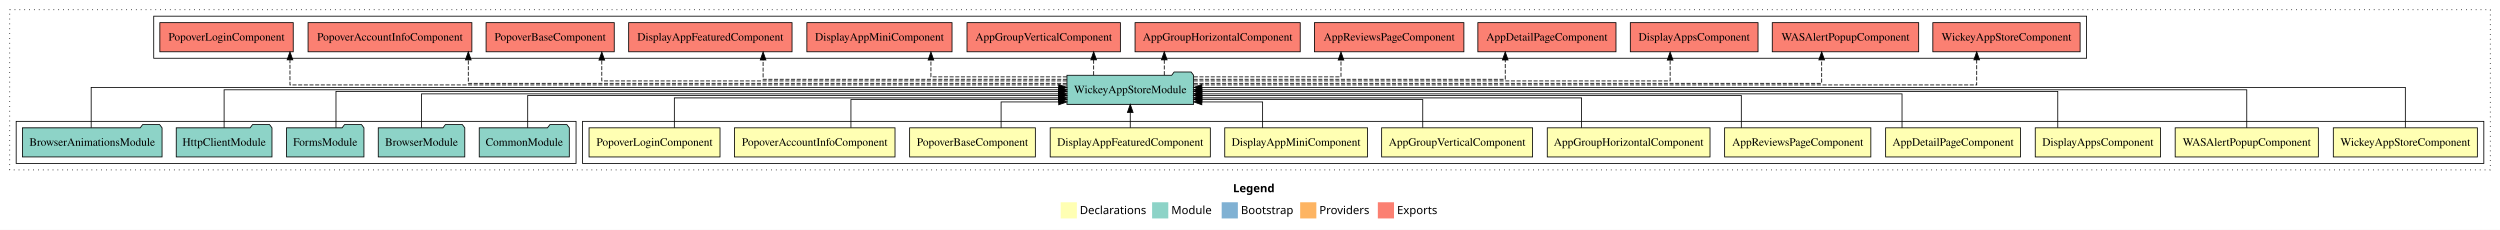
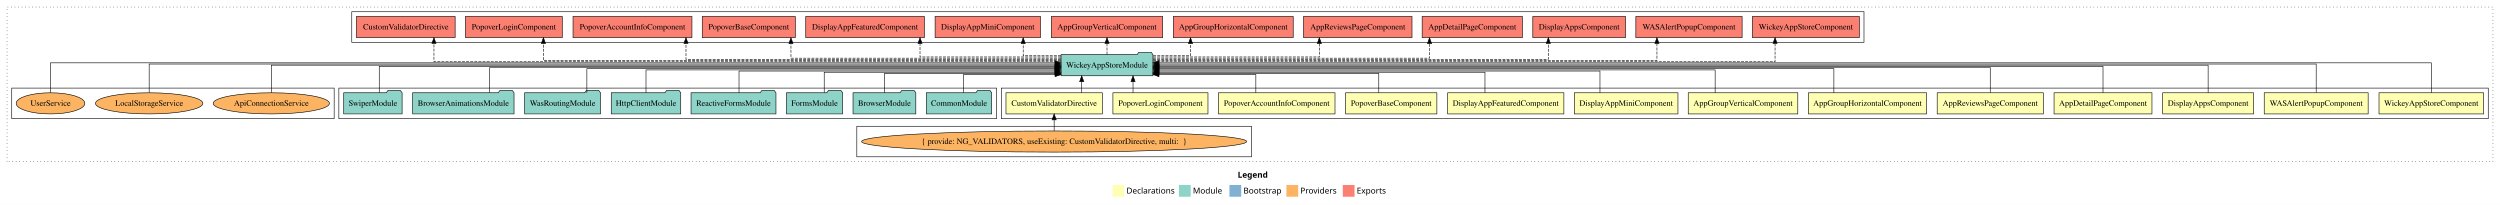
- <svg xmlns="http://www.w3.org/2000/svg" width="3090pt" height="284pt" viewBox="0.00 0.00 3090.00 284.00">
-   <g id="graph0" class="graph" transform="scale(1 1) rotate(0) translate(4 280)">
-     <polygon fill="#ffffff" stroke="transparent" points="-4,4 -4,-280 3086,-280 3086,4 -4,4" />
-     <text text-anchor="start" x="1520.009" y="-42.4" font-family="sans-serif" font-weight="bold" font-size="14.00" fill="#000000">Legend</text>
-     <polygon fill="#ffffb3" stroke="transparent" points="1307,-10 1307,-30 1327,-30 1327,-10 1307,-10" />
-     <text text-anchor="start" x="1330.629" y="-15.4" font-family="sans-serif" font-size="14.00" fill="#000000">  Declarations</text>
-     <polygon fill="#8dd3c7" stroke="transparent" points="1420,-10 1420,-30 1440,-30 1440,-10 1420,-10" />
-     <text text-anchor="start" x="1443.725" y="-15.4" font-family="sans-serif" font-size="14.00" fill="#000000">  Module</text>
-     <polygon fill="#80b1d3" stroke="transparent" points="1506,-10 1506,-30 1526,-30 1526,-10 1506,-10" />
-     <text text-anchor="start" x="1529.781" y="-15.4" font-family="sans-serif" font-size="14.00" fill="#000000">  Bootstrap</text>
-     <polygon fill="#fdb462" stroke="transparent" points="1603,-10 1603,-30 1623,-30 1623,-10 1603,-10" />
-     <text text-anchor="start" x="1626.673" y="-15.4" font-family="sans-serif" font-size="14.00" fill="#000000">  Providers</text>
-     <polygon fill="#fb8072" stroke="transparent" points="1699,-10 1699,-30 1719,-30 1719,-10 1699,-10" />
-     <text text-anchor="start" x="1722.726" y="-15.4" font-family="sans-serif" font-size="14.00" fill="#000000">  Exports</text>
+ <svg xmlns="http://www.w3.org/2000/svg" width="4257pt" height="349pt" viewBox="0.00 0.00 4257.00 349.00">
+   <g id="graph0" class="graph" transform="scale(1 1) rotate(0) translate(4 345)">
+     <polygon fill="#ffffff" stroke="transparent" points="-4,4 -4,-345 4253,-345 4253,4 -4,4" />
+     <text text-anchor="start" x="2103.509" y="-42.4" font-family="sans-serif" font-weight="bold" font-size="14.00" fill="#000000">Legend</text>
+     <polygon fill="#ffffb3" stroke="transparent" points="1890.5,-10 1890.5,-30 1910.5,-30 1910.5,-10 1890.5,-10" />
+     <text text-anchor="start" x="1914.129" y="-15.4" font-family="sans-serif" font-size="14.00" fill="#000000">  Declarations</text>
+     <polygon fill="#8dd3c7" stroke="transparent" points="2003.5,-10 2003.5,-30 2023.5,-30 2023.5,-10 2003.5,-10" />
+     <text text-anchor="start" x="2027.225" y="-15.4" font-family="sans-serif" font-size="14.00" fill="#000000">  Module</text>
+     <polygon fill="#80b1d3" stroke="transparent" points="2089.5,-10 2089.5,-30 2109.5,-30 2109.5,-10 2089.5,-10" />
+     <text text-anchor="start" x="2113.281" y="-15.4" font-family="sans-serif" font-size="14.00" fill="#000000">  Bootstrap</text>
+     <polygon fill="#fdb462" stroke="transparent" points="2186.5,-10 2186.5,-30 2206.5,-30 2206.5,-10 2186.5,-10" />
+     <text text-anchor="start" x="2210.173" y="-15.4" font-family="sans-serif" font-size="14.00" fill="#000000">  Providers</text>
+     <polygon fill="#fb8072" stroke="transparent" points="2282.5,-10 2282.5,-30 2302.5,-30 2302.5,-10 2282.5,-10" />
+     <text text-anchor="start" x="2306.226" y="-15.4" font-family="sans-serif" font-size="14.00" fill="#000000">  Exports</text>
    <g id="clust1" class="cluster">
-       <polygon fill="none" stroke="#000000" stroke-dasharray="1,5" points="8,-70 8,-268 3074,-268 3074,-70 8,-70" />
+       <polygon fill="none" stroke="#000000" stroke-dasharray="1,5" points="8,-70 8,-333 4241,-333 4241,-70 8,-70" />
    </g>
    <g id="clust2" class="cluster">
-       <polygon fill="none" stroke="#000000" points="716,-78 716,-130 3066,-130 3066,-78 716,-78" />
+       <polygon fill="none" stroke="#000000" points="1701,-143 1701,-195 4233,-195 4233,-143 1701,-143" />
    </g>
    <g id="clust15" class="cluster">
-       <polygon fill="none" stroke="#000000" points="16,-78 16,-130 708,-130 708,-78 16,-78" />
+       <polygon fill="none" stroke="#000000" points="1455,-78 1455,-130 2127,-130 2127,-78 1455,-78" />
    </g>
    <g id="clust16" class="cluster">
-       <polygon fill="none" stroke="#000000" points="186,-208 186,-260 2575,-260 2575,-208 186,-208" />
+       <polygon fill="none" stroke="#000000" points="573,-143 573,-195 1693,-195 1693,-143 573,-143" />
+     </g>
+     <g id="clust17" class="cluster">
+       <polygon fill="none" stroke="#000000" points="595,-273 595,-325 3170,-325 3170,-273 595,-273" />
+     </g>
+     <g id="clust19" class="cluster">
+       <polygon fill="none" stroke="#000000" points="16,-143 16,-195 565,-195 565,-143 16,-143" />
    </g>
    <g id="node1" class="node">
-       <polygon fill="#ffffb3" stroke="#000000" points="3058.022,-122 2879.978,-122 2879.978,-86 3058.022,-86 3058.022,-122" />
-       <text text-anchor="middle" x="2969" y="-99.8" font-family="Times,serif" font-size="14.00" fill="#000000">WickeyAppStoreComponent</text>
+       <polygon fill="#ffffb3" stroke="#000000" points="4225.022,-187 4046.978,-187 4046.978,-151 4225.022,-151 4225.022,-187" />
+       <text text-anchor="middle" x="4136" y="-164.8" font-family="Times,serif" font-size="14.00" fill="#000000">WickeyAppStoreComponent</text>
+     </g>
+     <g id="node14" class="node">
+       <polygon fill="#8dd3c7" stroke="#000000" points="1959.239,-252 1956.239,-256 1935.239,-256 1932.239,-252 1802.761,-252 1802.761,-216 1959.239,-216 1959.239,-252" />
+       <text text-anchor="middle" x="1881" y="-229.8" font-family="Times,serif" font-size="14.00" fill="#000000">WickeyAppStoreModule</text>
+     </g>
+     <g id="edge1" class="edge">
+       <path fill="none" stroke="#000000" d="M4136,-187.129C4136,-207.572 4136,-238 4136,-238 4136,-238 1969.277,-238 1969.277,-238" />
+       <polygon fill="#000000" stroke="#000000" points="1969.277,-234.5 1959.277,-238 1969.277,-241.5 1969.277,-234.5" />
+     </g>
+     <g id="node2" class="node">
+       <polygon fill="#ffffb3" stroke="#000000" points="4028.482,-187 3851.518,-187 3851.518,-151 4028.482,-151 4028.482,-187" />
+       <text text-anchor="middle" x="3940" y="-164.8" font-family="Times,serif" font-size="14.00" fill="#000000">WASAlertPopupComponent</text>
+     </g>
+     <g id="edge2" class="edge">
+       <path fill="none" stroke="#000000" d="M3940,-187.308C3940,-207.145 3940,-236 3940,-236 3940,-236 1969.513,-236 1969.513,-236" />
+       <polygon fill="#000000" stroke="#000000" points="1969.513,-232.5 1959.513,-236 1969.513,-239.5 1969.513,-232.5" />
+     </g>
+     <g id="node3" class="node">
+       <polygon fill="#ffffb3" stroke="#000000" points="3833.431,-187 3678.569,-187 3678.569,-151 3833.431,-151 3833.431,-187" />
+       <text text-anchor="middle" x="3756" y="-164.8" font-family="Times,serif" font-size="14.00" fill="#000000">DisplayAppsComponent</text>
+     </g>
+     <g id="edge3" class="edge">
+       <path fill="none" stroke="#000000" d="M3756,-187.106C3756,-206.339 3756,-234 3756,-234 3756,-234 1969.476,-234 1969.476,-234" />
+       <polygon fill="#000000" stroke="#000000" points="1969.476,-230.5 1959.476,-234 1969.476,-237.5 1969.476,-230.5" />
+     </g>
+     <g id="node4" class="node">
+       <polygon fill="#ffffb3" stroke="#000000" points="3660.358,-187 3493.642,-187 3493.642,-151 3660.358,-151 3660.358,-187" />
+       <text text-anchor="middle" x="3577" y="-164.8" font-family="Times,serif" font-size="14.00" fill="#000000">AppDetailPageComponent</text>
+     </g>
+     <g id="edge4" class="edge">
+       <path fill="none" stroke="#000000" d="M3577,-187.222C3577,-205.828 3577,-232 3577,-232 3577,-232 1969.4,-232 1969.4,-232" />
+       <polygon fill="#000000" stroke="#000000" points="1969.4,-228.5 1959.4,-232 1969.4,-235.5 1969.4,-228.5" />
+     </g>
+     <g id="node5" class="node">
+       <polygon fill="#ffffb3" stroke="#000000" points="3475.358,-187 3294.642,-187 3294.642,-151 3475.358,-151 3475.358,-187" />
+       <text text-anchor="middle" x="3385" y="-164.8" font-family="Times,serif" font-size="14.00" fill="#000000">AppReviewsPageComponent</text>
+     </g>
+     <g id="edge5" class="edge">
+       <path fill="none" stroke="#000000" d="M3385,-187.302C3385,-205.27 3385,-230 3385,-230 3385,-230 1969.481,-230 1969.481,-230" />
+       <polygon fill="#000000" stroke="#000000" points="1969.481,-226.5 1959.481,-230 1969.481,-233.5 1969.481,-226.5" />
+     </g>
+     <g id="node6" class="node">
+       <polygon fill="#ffffb3" stroke="#000000" points="3276.574,-187 3075.426,-187 3075.426,-151 3276.574,-151 3276.574,-187" />
+       <text text-anchor="middle" x="3176" y="-164.8" font-family="Times,serif" font-size="14.00" fill="#000000">AppGroupHorizontalComponent</text>
+     </g>
+     <g id="edge6" class="edge">
+       <path fill="none" stroke="#000000" d="M3118.737,-187.023C3118.737,-204.373 3118.737,-228 3118.737,-228 3118.737,-228 1969.365,-228 1969.365,-228" />
+       <polygon fill="#000000" stroke="#000000" points="1969.365,-224.5 1959.365,-228 1969.365,-231.5 1969.365,-224.5" />
+     </g>
+     <g id="node7" class="node">
+       <polygon fill="#ffffb3" stroke="#000000" points="3057.289,-187 2870.711,-187 2870.711,-151 3057.289,-151 3057.289,-187" />
+       <text text-anchor="middle" x="2964" y="-164.8" font-family="Times,serif" font-size="14.00" fill="#000000">AppGroupVerticalComponent</text>
+     </g>
+     <g id="edge7" class="edge">
+       <path fill="none" stroke="#000000" d="M2916.548,-187.035C2916.548,-203.734 2916.548,-226 2916.548,-226 2916.548,-226 1969.259,-226 1969.259,-226" />
+       <polygon fill="#000000" stroke="#000000" points="1969.259,-222.5 1959.259,-226 1969.259,-229.5 1969.259,-222.5" />
+     </g>
+     <g id="node8" class="node">
+       <polygon fill="#ffffb3" stroke="#000000" points="2853.212,-187 2676.788,-187 2676.788,-151 2853.212,-151 2853.212,-187" />
+       <text text-anchor="middle" x="2765" y="-164.8" font-family="Times,serif" font-size="14.00" fill="#000000">DisplayAppMiniComponent</text>
+     </g>
+     <g id="edge8" class="edge">
+       <path fill="none" stroke="#000000" d="M2720.43,-187.009C2720.43,-203.049 2720.43,-224 2720.43,-224 2720.43,-224 1969.594,-224 1969.594,-224" />
+       <polygon fill="#000000" stroke="#000000" points="1969.594,-220.5 1959.594,-224 1969.594,-227.5 1969.594,-220.5" />
+     </g>
+     <g id="node9" class="node">
+       <polygon fill="#ffffb3" stroke="#000000" points="2658.964,-187 2461.036,-187 2461.036,-151 2658.964,-151 2658.964,-187" />
+       <text text-anchor="middle" x="2560" y="-164.8" font-family="Times,serif" font-size="14.00" fill="#000000">DisplayAppFeaturedComponent</text>
+     </g>
+     <g id="edge9" class="edge">
+       <path fill="none" stroke="#000000" d="M2524.599,-187.24C2524.599,-202.571 2524.599,-222 2524.599,-222 2524.599,-222 1969.274,-222 1969.274,-222" />
+       <polygon fill="#000000" stroke="#000000" points="1969.274,-218.5 1959.274,-222 1969.274,-225.5 1969.274,-218.5" />
+     </g>
+     <g id="node10" class="node">
+       <polygon fill="#ffffb3" stroke="#000000" points="2442.701,-187 2287.299,-187 2287.299,-151 2442.701,-151 2442.701,-187" />
+       <text text-anchor="middle" x="2365" y="-164.8" font-family="Times,serif" font-size="14.00" fill="#000000">PopoverBaseComponent</text>
+     </g>
+     <g id="edge10" class="edge">
+       <path fill="none" stroke="#000000" d="M2343.789,-187.124C2343.789,-201.783 2343.789,-220 2343.789,-220 2343.789,-220 1969.244,-220 1969.244,-220" />
+       <polygon fill="#000000" stroke="#000000" points="1969.244,-216.5 1959.244,-220 1969.244,-223.5 1969.244,-216.5" />
+     </g>
+     <g id="node11" class="node">
+       <polygon fill="#ffffb3" stroke="#000000" points="2269.238,-187 2070.762,-187 2070.762,-151 2269.238,-151 2269.238,-187" />
+       <text text-anchor="middle" x="2170" y="-164.8" font-family="Times,serif" font-size="14.00" fill="#000000">PopoverAccountInfoComponent</text>
+     </g>
+     <g id="edge11" class="edge">
+       <path fill="none" stroke="#000000" d="M2134.459,-187.246C2134.459,-201.177 2134.459,-218 2134.459,-218 2134.459,-218 1969.46,-218 1969.46,-218" />
+       <polygon fill="#000000" stroke="#000000" points="1969.46,-214.5 1959.46,-218 1969.46,-221.5 1969.46,-214.5" />
+     </g>
+     <g id="node12" class="node">
+       <polygon fill="#ffffb3" stroke="#000000" points="2052.934,-187 1891.066,-187 1891.066,-151 2052.934,-151 2052.934,-187" />
+       <text text-anchor="middle" x="1972" y="-164.8" font-family="Times,serif" font-size="14.00" fill="#000000">PopoverLoginComponent</text>
+     </g>
+     <g id="edge12" class="edge">
+       <path fill="none" stroke="#000000" d="M1925.326,-187.106C1925.326,-187.106 1925.326,-205.991 1925.326,-205.991" />
+       <polygon fill="#000000" stroke="#000000" points="1921.826,-205.991 1925.326,-215.991 1928.826,-205.991 1921.826,-205.991" />
    </g>
    <g id="node13" class="node">
-       <polygon fill="#8dd3c7" stroke="#000000" points="1471.239,-187 1468.239,-191 1447.239,-191 1444.239,-187 1314.761,-187 1314.761,-151 1471.239,-151 1471.239,-187" />
-       <text text-anchor="middle" x="1393" y="-164.8" font-family="Times,serif" font-size="14.00" fill="#000000">WickeyAppStoreModule</text>
-     </g>
-     <g id="edge1" class="edge">
-       <path fill="none" stroke="#000000" d="M2969,-122.223C2969,-142.365 2969,-172 2969,-172 2969,-172 1481.424,-172 1481.424,-172" />
-       <polygon fill="#000000" stroke="#000000" points="1481.424,-168.5 1471.424,-172 1481.423,-175.5 1481.424,-168.5" />
-     </g>
-     <g id="node2" class="node">
-       <polygon fill="#ffffb3" stroke="#000000" points="2861.482,-122 2684.518,-122 2684.518,-86 2861.482,-86 2861.482,-122" />
-       <text text-anchor="middle" x="2773" y="-99.8" font-family="Times,serif" font-size="14.00" fill="#000000">WASAlertPopupComponent</text>
-     </g>
-     <g id="edge2" class="edge">
-       <path fill="none" stroke="#000000" d="M2773,-122.106C2773,-141.339 2773,-169 2773,-169 2773,-169 1481.399,-169 1481.399,-169" />
-       <polygon fill="#000000" stroke="#000000" points="1481.399,-165.5 1471.399,-169 1481.399,-172.5 1481.399,-165.5" />
-     </g>
-     <g id="node3" class="node">
-       <polygon fill="#ffffb3" stroke="#000000" points="2666.431,-122 2511.569,-122 2511.569,-86 2666.431,-86 2666.431,-122" />
-       <text text-anchor="middle" x="2589" y="-99.8" font-family="Times,serif" font-size="14.00" fill="#000000">DisplayAppsComponent</text>
-     </g>
-     <g id="edge3" class="edge">
-       <path fill="none" stroke="#000000" d="M2539.398,-122.222C2539.398,-140.828 2539.398,-167 2539.398,-167 2539.398,-167 1481.345,-167 1481.345,-167" />
-       <polygon fill="#000000" stroke="#000000" points="1481.345,-163.5 1471.345,-167 1481.345,-170.5 1481.345,-163.5" />
-     </g>
-     <g id="node4" class="node">
-       <polygon fill="#ffffb3" stroke="#000000" points="2493.358,-122 2326.642,-122 2326.642,-86 2493.358,-86 2493.358,-122" />
-       <text text-anchor="middle" x="2410" y="-99.8" font-family="Times,serif" font-size="14.00" fill="#000000">AppDetailPageComponent</text>
-     </g>
-     <g id="edge4" class="edge">
-       <path fill="none" stroke="#000000" d="M2346.906,-122.002C2346.906,-139.675 2346.906,-164 2346.906,-164 2346.906,-164 1481.467,-164 1481.467,-164" />
-       <polygon fill="#000000" stroke="#000000" points="1481.467,-160.5 1471.467,-164 1481.467,-167.5 1481.467,-160.5" />
-     </g>
-     <g id="node5" class="node">
-       <polygon fill="#ffffb3" stroke="#000000" points="2308.358,-122 2127.642,-122 2127.642,-86 2308.358,-86 2308.358,-122" />
-       <text text-anchor="middle" x="2218" y="-99.8" font-family="Times,serif" font-size="14.00" fill="#000000">AppReviewsPageComponent</text>
-     </g>
-     <g id="edge5" class="edge">
-       <path fill="none" stroke="#000000" d="M2148.268,-122.034C2148.268,-139.06 2148.268,-162 2148.268,-162 2148.268,-162 1481.336,-162 1481.336,-162" />
-       <polygon fill="#000000" stroke="#000000" points="1481.336,-158.5 1471.336,-162 1481.335,-165.5 1481.336,-158.5" />
-     </g>
-     <g id="node6" class="node">
-       <polygon fill="#ffffb3" stroke="#000000" points="2109.574,-122 1908.426,-122 1908.426,-86 2109.574,-86 2109.574,-122" />
-       <text text-anchor="middle" x="2009" y="-99.8" font-family="Times,serif" font-size="14.00" fill="#000000">AppGroupHorizontalComponent</text>
-     </g>
-     <g id="edge6" class="edge">
-       <path fill="none" stroke="#000000" d="M1950.821,-122.009C1950.821,-138.049 1950.821,-159 1950.821,-159 1950.821,-159 1481.444,-159 1481.444,-159" />
-       <polygon fill="#000000" stroke="#000000" points="1481.444,-155.5 1471.444,-159 1481.444,-162.5 1481.444,-155.5" />
-     </g>
-     <g id="node7" class="node">
-       <polygon fill="#ffffb3" stroke="#000000" points="1890.289,-122 1703.711,-122 1703.711,-86 1890.289,-86 1890.289,-122" />
-       <text text-anchor="middle" x="1797" y="-99.8" font-family="Times,serif" font-size="14.00" fill="#000000">AppGroupVerticalComponent</text>
-     </g>
-     <g id="edge7" class="edge">
-       <path fill="none" stroke="#000000" d="M1754.517,-122.24C1754.517,-137.571 1754.517,-157 1754.517,-157 1754.517,-157 1481.444,-157 1481.444,-157" />
-       <polygon fill="#000000" stroke="#000000" points="1481.444,-153.5 1471.444,-157 1481.444,-160.5 1481.444,-153.5" />
-     </g>
-     <g id="node8" class="node">
-       <polygon fill="#ffffb3" stroke="#000000" points="1686.212,-122 1509.788,-122 1509.788,-86 1686.212,-86 1686.212,-122" />
-       <text text-anchor="middle" x="1598" y="-99.8" font-family="Times,serif" font-size="14.00" fill="#000000">DisplayAppMiniComponent</text>
-     </g>
-     <g id="edge8" class="edge">
-       <path fill="none" stroke="#000000" d="M1556.591,-122.051C1556.591,-136.373 1556.591,-154 1556.591,-154 1556.591,-154 1481.441,-154 1481.441,-154" />
-       <polygon fill="#000000" stroke="#000000" points="1481.441,-150.5 1471.441,-154 1481.441,-157.5 1481.441,-150.5" />
-     </g>
-     <g id="node9" class="node">
-       <polygon fill="#ffffb3" stroke="#000000" points="1491.964,-122 1294.036,-122 1294.036,-86 1491.964,-86 1491.964,-122" />
-       <text text-anchor="middle" x="1393" y="-99.8" font-family="Times,serif" font-size="14.00" fill="#000000">DisplayAppFeaturedComponent</text>
-     </g>
-     <g id="edge9" class="edge">
-       <path fill="none" stroke="#000000" d="M1393,-122.106C1393,-122.106 1393,-140.991 1393,-140.991" />
-       <polygon fill="#000000" stroke="#000000" points="1389.5,-140.991 1393,-150.991 1396.5,-140.991 1389.5,-140.991" />
-     </g>
-     <g id="node10" class="node">
-       <polygon fill="#ffffb3" stroke="#000000" points="1275.701,-122 1120.299,-122 1120.299,-86 1275.701,-86 1275.701,-122" />
-       <text text-anchor="middle" x="1198" y="-99.8" font-family="Times,serif" font-size="14.00" fill="#000000">PopoverBaseComponent</text>
-     </g>
-     <g id="edge10" class="edge">
-       <path fill="none" stroke="#000000" d="M1233.353,-122.051C1233.353,-136.373 1233.353,-154 1233.353,-154 1233.353,-154 1304.58,-154 1304.58,-154" />
-       <polygon fill="#000000" stroke="#000000" points="1304.58,-157.5 1314.58,-154 1304.58,-150.5 1304.58,-157.5" />
-     </g>
-     <g id="node11" class="node">
-       <polygon fill="#ffffb3" stroke="#000000" points="1102.238,-122 903.762,-122 903.762,-86 1102.238,-86 1102.238,-122" />
-       <text text-anchor="middle" x="1003" y="-99.8" font-family="Times,serif" font-size="14.00" fill="#000000">PopoverAccountInfoComponent</text>
-     </g>
-     <g id="edge11" class="edge">
-       <path fill="none" stroke="#000000" d="M1047.756,-122.24C1047.756,-137.571 1047.756,-157 1047.756,-157 1047.756,-157 1304.659,-157 1304.659,-157" />
-       <polygon fill="#000000" stroke="#000000" points="1304.659,-160.5 1314.659,-157 1304.659,-153.5 1304.659,-160.5" />
-     </g>
-     <g id="node12" class="node">
-       <polygon fill="#ffffb3" stroke="#000000" points="885.934,-122 724.066,-122 724.066,-86 885.934,-86 885.934,-122" />
-       <text text-anchor="middle" x="805" y="-99.8" font-family="Times,serif" font-size="14.00" fill="#000000">PopoverLoginComponent</text>
-     </g>
-     <g id="edge12" class="edge">
-       <path fill="none" stroke="#000000" d="M829.492,-122.009C829.492,-138.049 829.492,-159 829.492,-159 829.492,-159 1304.647,-159 1304.647,-159" />
-       <polygon fill="#000000" stroke="#000000" points="1304.647,-162.5 1314.647,-159 1304.647,-155.5 1304.647,-162.5" />
+       <polygon fill="#ffffb3" stroke="#000000" points="1873.014,-187 1708.986,-187 1708.986,-151 1873.014,-151 1873.014,-187" />
+       <text text-anchor="middle" x="1791" y="-164.8" font-family="Times,serif" font-size="14.00" fill="#000000">CustomValidatorDirective</text>
+     </g>
+     <g id="edge13" class="edge">
+       <path fill="none" stroke="#000000" d="M1837.944,-187.106C1837.944,-187.106 1837.944,-205.991 1837.944,-205.991" />
+       <polygon fill="#000000" stroke="#000000" points="1834.444,-205.991 1837.944,-215.991 1841.444,-205.991 1834.444,-205.991" />
+     </g>
+     <g id="node24" class="node">
+       <polygon fill="#fb8072" stroke="#000000" points="3162.022,-317 2979.978,-317 2979.978,-281 3162.022,-281 3162.022,-317" />
+       <text text-anchor="middle" x="3071" y="-294.8" font-family="Times,serif" font-size="14.00" fill="#000000">WickeyAppStoreComponent </text>
+     </g>
+     <g id="edge23" class="edge">
+       <path fill="none" stroke="#000000" stroke-dasharray="5,2" d="M1959.638,-240C2217.131,-240 3018.567,-240 3018.567,-240 3018.567,-240 3018.567,-270.978 3018.567,-270.978" />
+       <polygon fill="#000000" stroke="#000000" points="3015.067,-270.977 3018.567,-280.978 3022.067,-270.978 3015.067,-270.977" />
+     </g>
+     <g id="node25" class="node">
+       <polygon fill="#fb8072" stroke="#000000" points="2962.482,-317 2781.518,-317 2781.518,-281 2962.482,-281 2962.482,-317" />
+       <text text-anchor="middle" x="2872" y="-294.8" font-family="Times,serif" font-size="14.00" fill="#000000">WASAlertPopupComponent </text>
+     </g>
+     <g id="edge24" class="edge">
+       <path fill="none" stroke="#000000" stroke-dasharray="5,2" d="M1959.63,-242C2185.043,-242 2817.432,-242 2817.432,-242 2817.432,-242 2817.432,-270.965 2817.432,-270.965" />
+       <polygon fill="#000000" stroke="#000000" points="2813.933,-270.965 2817.432,-280.965 2820.933,-270.965 2813.933,-270.965" />
+     </g>
+     <g id="node26" class="node">
+       <polygon fill="#fb8072" stroke="#000000" points="2763.931,-317 2606.069,-317 2606.069,-281 2763.931,-281 2763.931,-317" />
+       <text text-anchor="middle" x="2685" y="-294.8" font-family="Times,serif" font-size="14.00" fill="#000000">DisplayAppsComponent </text>
+     </g>
+     <g id="edge25" class="edge">
+       <path fill="none" stroke="#000000" stroke-dasharray="5,2" d="M1959.298,-244C2151.778,-244 2632.508,-244 2632.508,-244 2632.508,-244 2632.508,-270.991 2632.508,-270.991" />
+       <polygon fill="#000000" stroke="#000000" points="2629.008,-270.991 2632.508,-280.991 2636.008,-270.991 2629.008,-270.991" />
+     </g>
+     <g id="node27" class="node">
+       <polygon fill="#fb8072" stroke="#000000" points="2588.359,-317 2417.641,-317 2417.641,-281 2588.359,-281 2588.359,-317" />
+       <text text-anchor="middle" x="2503" y="-294.8" font-family="Times,serif" font-size="14.00" fill="#000000">AppDetailPageComponent </text>
+     </g>
+     <g id="edge26" class="edge">
+       <path fill="none" stroke="#000000" stroke-dasharray="5,2" d="M1959.397,-246C2111.141,-246 2430.211,-246 2430.211,-246 2430.211,-246 2430.211,-270.76 2430.211,-270.76" />
+       <polygon fill="#000000" stroke="#000000" points="2426.711,-270.76 2430.211,-280.76 2433.711,-270.76 2426.711,-270.76" />
+     </g>
+     <g id="node28" class="node">
+       <polygon fill="#fb8072" stroke="#000000" points="2400.359,-317 2215.641,-317 2215.641,-281 2400.359,-281 2400.359,-317" />
+       <text text-anchor="middle" x="2308" y="-294.8" font-family="Times,serif" font-size="14.00" fill="#000000">AppReviewsPageComponent </text>
+     </g>
+     <g id="edge27" class="edge">
+       <path fill="none" stroke="#000000" stroke-dasharray="5,2" d="M1959.461,-248C2065.809,-248 2242.595,-248 2242.595,-248 2242.595,-248 2242.595,-270.876 2242.595,-270.876" />
+       <polygon fill="#000000" stroke="#000000" points="2239.095,-270.876 2242.595,-280.876 2246.095,-270.876 2239.095,-270.876" />
+     </g>
+     <g id="node29" class="node">
+       <polygon fill="#fb8072" stroke="#000000" points="2198.075,-317 1993.925,-317 1993.925,-281 2198.075,-281 2198.075,-317" />
+       <text text-anchor="middle" x="2096" y="-294.8" font-family="Times,serif" font-size="14.00" fill="#000000">AppGroupHorizontalComponent </text>
+     </g>
+     <g id="edge28" class="edge">
+       <path fill="none" stroke="#000000" stroke-dasharray="5,2" d="M1959.595,-250C1992.485,-250 2023.215,-250 2023.215,-250 2023.215,-250 2023.215,-270.754 2023.215,-270.754" />
+       <polygon fill="#000000" stroke="#000000" points="2019.715,-270.754 2023.215,-280.754 2026.715,-270.754 2019.715,-270.754" />
+     </g>
+     <g id="node30" class="node">
+       <polygon fill="#fb8072" stroke="#000000" points="1975.789,-317 1786.211,-317 1786.211,-281 1975.789,-281 1975.789,-317" />
+       <text text-anchor="middle" x="1881" y="-294.8" font-family="Times,serif" font-size="14.00" fill="#000000">AppGroupVerticalComponent </text>
+     </g>
+     <g id="edge29" class="edge">
+       <path fill="none" stroke="#000000" stroke-dasharray="5,2" d="M1881,-252.106C1881,-252.106 1881,-270.991 1881,-270.991" />
+       <polygon fill="#000000" stroke="#000000" points="1877.5,-270.991 1881,-280.991 1884.5,-270.991 1877.5,-270.991" />
+     </g>
+     <g id="node31" class="node">
+       <polygon fill="#fb8072" stroke="#000000" points="1767.712,-317 1588.288,-317 1588.288,-281 1767.712,-281 1767.712,-317" />
+       <text text-anchor="middle" x="1678" y="-294.8" font-family="Times,serif" font-size="14.00" fill="#000000">DisplayAppMiniComponent </text>
+     </g>
+     <g id="edge30" class="edge">
+       <path fill="none" stroke="#000000" stroke-dasharray="5,2" d="M1802.553,-250C1769.394,-250 1738.3,-250 1738.3,-250 1738.3,-250 1738.3,-270.754 1738.3,-270.754" />
+       <polygon fill="#000000" stroke="#000000" points="1734.8,-270.754 1738.3,-280.754 1741.8,-270.754 1734.8,-270.754" />
+     </g>
+     <g id="node32" class="node">
+       <polygon fill="#fb8072" stroke="#000000" points="1569.964,-317 1368.036,-317 1368.036,-281 1569.964,-281 1569.964,-317" />
+       <text text-anchor="middle" x="1469" y="-294.8" font-family="Times,serif" font-size="14.00" fill="#000000">DisplayAppFeaturedComponent </text>
+     </g>
+     <g id="edge31" class="edge">
+       <path fill="none" stroke="#000000" stroke-dasharray="5,2" d="M1802.705,-248C1708.433,-248 1562.609,-248 1562.609,-248 1562.609,-248 1562.609,-270.876 1562.609,-270.876" />
+       <polygon fill="#000000" stroke="#000000" points="1559.109,-270.876 1562.609,-280.876 1566.109,-270.876 1559.109,-270.876" />
+     </g>
+     <g id="node33" class="node">
+       <polygon fill="#fb8072" stroke="#000000" points="1350.201,-317 1191.799,-317 1191.799,-281 1350.201,-281 1350.201,-317" />
+       <text text-anchor="middle" x="1271" y="-294.8" font-family="Times,serif" font-size="14.00" fill="#000000">PopoverBaseComponent </text>
+     </g>
+     <g id="edge32" class="edge">
+       <path fill="none" stroke="#000000" stroke-dasharray="5,2" d="M1802.747,-246C1653.491,-246 1342.843,-246 1342.843,-246 1342.843,-246 1342.843,-270.76 1342.843,-270.76" />
+       <polygon fill="#000000" stroke="#000000" points="1339.343,-270.76 1342.843,-280.76 1346.343,-270.76 1339.343,-270.76" />
+     </g>
+     <g id="node34" class="node">
+       <polygon fill="#fb8072" stroke="#000000" points="1174.238,-317 971.762,-317 971.762,-281 1174.238,-281 1174.238,-317" />
+       <text text-anchor="middle" x="1073" y="-294.8" font-family="Times,serif" font-size="14.00" fill="#000000">PopoverAccountInfoComponent </text>
+     </g>
+     <g id="edge33" class="edge">
+       <path fill="none" stroke="#000000" stroke-dasharray="5,2" d="M1802.571,-244C1616.549,-244 1164.089,-244 1164.089,-244 1164.089,-244 1164.089,-270.991 1164.089,-270.991" />
+       <polygon fill="#000000" stroke="#000000" points="1160.589,-270.991 1164.089,-280.991 1167.589,-270.991 1160.589,-270.991" />
+     </g>
+     <g id="node35" class="node">
+       <polygon fill="#fb8072" stroke="#000000" points="953.433,-317 788.567,-317 788.567,-281 953.433,-281 953.433,-317" />
+       <text text-anchor="middle" x="871" y="-294.8" font-family="Times,serif" font-size="14.00" fill="#000000">PopoverLoginComponent </text>
+     </g>
+     <g id="edge34" class="edge">
+       <path fill="none" stroke="#000000" stroke-dasharray="5,2" d="M1802.468,-242C1573.275,-242 921.348,-242 921.348,-242 921.348,-242 921.348,-270.965 921.348,-270.965" />
+       <polygon fill="#000000" stroke="#000000" points="917.848,-270.965 921.348,-280.965 924.848,-270.965 917.848,-270.965" />
+     </g>
+     <g id="node36" class="node">
+       <polygon fill="#fb8072" stroke="#000000" points="771.013,-317 602.987,-317 602.987,-281 771.013,-281 771.013,-317" />
+       <text text-anchor="middle" x="687" y="-294.8" font-family="Times,serif" font-size="14.00" fill="#000000">CustomValidatorDirective </text>
+     </g>
+     <g id="edge35" class="edge">
+       <path fill="none" stroke="#000000" stroke-dasharray="5,2" d="M1802.677,-240C1544.236,-240 734.928,-240 734.928,-240 734.928,-240 734.928,-270.978 734.928,-270.978" />
+       <polygon fill="#000000" stroke="#000000" points="731.428,-270.977 734.928,-280.978 738.428,-270.978 731.428,-270.977" />
+     </g>
+     <g id="node15" class="node">
+       <ellipse fill="#fdb462" stroke="#000000" cx="1791" cy="-104" rx="327.858" ry="18" />
+       <text text-anchor="middle" x="1791" y="-99.8" font-family="Times,serif" font-size="14.00" fill="#000000">{ provide: NG_VALIDATORS, useExisting: CustomValidatorDirective, multi:  }</text>
+     </g>
+     <g id="edge14" class="edge">
+       <path fill="none" stroke="#000000" d="M1791,-122.106C1791,-122.106 1791,-140.991 1791,-140.991" />
+       <polygon fill="#000000" stroke="#000000" points="1787.5,-140.991 1791,-150.991 1794.5,-140.991 1787.5,-140.991" />
+     </g>
+     <g id="node16" class="node">
+       <polygon fill="#8dd3c7" stroke="#000000" points="1684.668,-187 1681.668,-191 1660.668,-191 1657.668,-187 1573.332,-187 1573.332,-151 1684.668,-151 1684.668,-187" />
+       <text text-anchor="middle" x="1629" y="-164.8" font-family="Times,serif" font-size="14.00" fill="#000000">CommonModule</text>
+     </g>
+     <g id="edge15" class="edge">
+       <path fill="none" stroke="#000000" d="M1636.489,-187.246C1636.489,-201.177 1636.489,-218 1636.489,-218 1636.489,-218 1792.626,-218 1792.626,-218" />
+       <polygon fill="#000000" stroke="#000000" points="1792.626,-221.5 1802.626,-218 1792.626,-214.5 1792.626,-221.5" />
+     </g>
+     <g id="node17" class="node">
+       <polygon fill="#8dd3c7" stroke="#000000" points="1555.473,-187 1552.473,-191 1531.473,-191 1528.473,-187 1448.527,-187 1448.527,-151 1555.473,-151 1555.473,-187" />
+       <text text-anchor="middle" x="1502" y="-164.8" font-family="Times,serif" font-size="14.00" fill="#000000">BrowserModule</text>
+     </g>
+     <g id="edge16" class="edge">
+       <path fill="none" stroke="#000000" d="M1502,-187.124C1502,-201.783 1502,-220 1502,-220 1502,-220 1792.471,-220 1792.471,-220" />
+       <polygon fill="#000000" stroke="#000000" points="1792.471,-223.5 1802.471,-220 1792.471,-216.5 1792.471,-223.5" />
+     </g>
+     <g id="node18" class="node">
+       <polygon fill="#8dd3c7" stroke="#000000" points="1430.829,-187 1427.829,-191 1406.829,-191 1403.829,-187 1335.171,-187 1335.171,-151 1430.829,-151 1430.829,-187" />
+       <text text-anchor="middle" x="1383" y="-164.8" font-family="Times,serif" font-size="14.00" fill="#000000">FormsModule</text>
+     </g>
+     <g id="edge17" class="edge">
+       <path fill="none" stroke="#000000" d="M1399.466,-187.24C1399.466,-202.571 1399.466,-222 1399.466,-222 1399.466,-222 1792.562,-222 1792.562,-222" />
+       <polygon fill="#000000" stroke="#000000" points="1792.562,-225.5 1802.562,-222 1792.562,-218.5 1792.562,-225.5" />
    </g>
    <g id="node19" class="node">
-       <polygon fill="#fb8072" stroke="#000000" points="2567.022,-252 2384.978,-252 2384.978,-216 2567.022,-216 2567.022,-252" />
-       <text text-anchor="middle" x="2476" y="-229.8" font-family="Times,serif" font-size="14.00" fill="#000000">WickeyAppStoreComponent </text>
+       <polygon fill="#8dd3c7" stroke="#000000" points="1317.305,-187 1314.305,-191 1293.305,-191 1290.305,-187 1172.695,-187 1172.695,-151 1317.305,-151 1317.305,-187" />
+       <text text-anchor="middle" x="1245" y="-164.8" font-family="Times,serif" font-size="14.00" fill="#000000">ReactiveFormsModule</text>
    </g>
    <g id="edge18" class="edge">
-       <path fill="none" stroke="#000000" stroke-dasharray="5,2" d="M1471.636,-175C1714.944,-175 2439.209,-175 2439.209,-175 2439.209,-175 2439.209,-205.977 2439.209,-205.977" />
-       <polygon fill="#000000" stroke="#000000" points="2435.709,-205.977 2439.209,-215.977 2442.709,-205.977 2435.709,-205.977" />
+       <path fill="none" stroke="#000000" d="M1254.401,-187.009C1254.401,-203.049 1254.401,-224 1254.401,-224 1254.401,-224 1792.592,-224 1792.592,-224" />
+       <polygon fill="#000000" stroke="#000000" points="1792.592,-227.5 1802.592,-224 1792.592,-220.5 1792.592,-227.5" />
    </g>
    <g id="node20" class="node">
-       <polygon fill="#fb8072" stroke="#000000" points="2367.482,-252 2186.518,-252 2186.518,-216 2367.482,-216 2367.482,-252" />
-       <text text-anchor="middle" x="2277" y="-229.8" font-family="Times,serif" font-size="14.00" fill="#000000">WASAlertPopupComponent </text>
+       <polygon fill="#8dd3c7" stroke="#000000" points="1155.161,-187 1152.161,-191 1131.161,-191 1128.161,-187 1036.839,-187 1036.839,-151 1155.161,-151 1155.161,-187" />
+       <text text-anchor="middle" x="1096" y="-164.8" font-family="Times,serif" font-size="14.00" fill="#000000">HttpClientModule</text>
    </g>
    <g id="edge19" class="edge">
-       <path fill="none" stroke="#000000" stroke-dasharray="5,2" d="M1471.485,-177C1682.75,-177 2247.594,-177 2247.594,-177 2247.594,-177 2247.594,-205.965 2247.594,-205.965" />
-       <polygon fill="#000000" stroke="#000000" points="2244.094,-205.965 2247.594,-215.965 2251.094,-205.965 2244.094,-205.965" />
+       <path fill="none" stroke="#000000" d="M1096,-187.035C1096,-203.734 1096,-226 1096,-226 1096,-226 1792.499,-226 1792.499,-226" />
+       <polygon fill="#000000" stroke="#000000" points="1792.499,-229.5 1802.499,-226 1792.499,-222.5 1792.499,-229.5" />
    </g>
    <g id="node21" class="node">
-       <polygon fill="#fb8072" stroke="#000000" points="2168.931,-252 2011.069,-252 2011.069,-216 2168.931,-216 2168.931,-252" />
-       <text text-anchor="middle" x="2090" y="-229.8" font-family="Times,serif" font-size="14.00" fill="#000000">DisplayAppsComponent </text>
+       <polygon fill="#8dd3c7" stroke="#000000" points="1018.542,-187 1015.542,-191 994.542,-191 991.542,-187 889.458,-187 889.458,-151 1018.542,-151 1018.542,-187" />
+       <text text-anchor="middle" x="954" y="-164.8" font-family="Times,serif" font-size="14.00" fill="#000000">WasRoutingModule</text>
    </g>
    <g id="edge20" class="edge">
-       <path fill="none" stroke="#000000" stroke-dasharray="5,2" d="M1471.508,-180C1647.9,-180 2060.286,-180 2060.286,-180 2060.286,-180 2060.286,-205.718 2060.286,-205.718" />
-       <polygon fill="#000000" stroke="#000000" points="2056.786,-205.718 2060.286,-215.718 2063.786,-205.718 2056.786,-205.718" />
+       <path fill="none" stroke="#000000" d="M995.326,-187.023C995.326,-204.373 995.326,-228 995.326,-228 995.326,-228 1792.402,-228 1792.402,-228" />
+       <polygon fill="#000000" stroke="#000000" points="1792.402,-231.5 1802.402,-228 1792.402,-224.5 1792.402,-231.5" />
    </g>
    <g id="node22" class="node">
-       <polygon fill="#fb8072" stroke="#000000" points="1993.359,-252 1822.641,-252 1822.641,-216 1993.359,-216 1993.359,-252" />
-       <text text-anchor="middle" x="1908" y="-229.8" font-family="Times,serif" font-size="14.00" fill="#000000">AppDetailPageComponent </text>
+       <polygon fill="#8dd3c7" stroke="#000000" points="871.302,-187 868.302,-191 847.302,-191 844.302,-187 698.698,-187 698.698,-151 871.302,-151 871.302,-187" />
+       <text text-anchor="middle" x="785" y="-164.8" font-family="Times,serif" font-size="14.00" fill="#000000">BrowserAnimationsModule</text>
    </g>
    <g id="edge21" class="edge">
-       <path fill="none" stroke="#000000" stroke-dasharray="5,2" d="M1471.361,-182C1603.523,-182 1856.483,-182 1856.483,-182 1856.483,-182 1856.483,-205.813 1856.483,-205.813" />
-       <polygon fill="#000000" stroke="#000000" points="1852.983,-205.813 1856.483,-215.813 1859.983,-205.813 1852.983,-205.813" />
+       <path fill="none" stroke="#000000" d="M829.842,-187.302C829.842,-205.27 829.842,-230 829.842,-230 829.842,-230 1792.422,-230 1792.422,-230" />
+       <polygon fill="#000000" stroke="#000000" points="1792.422,-233.5 1802.422,-230 1792.422,-226.5 1792.422,-233.5" />
    </g>
    <g id="node23" class="node">
-       <polygon fill="#fb8072" stroke="#000000" points="1805.359,-252 1620.641,-252 1620.641,-216 1805.359,-216 1805.359,-252" />
-       <text text-anchor="middle" x="1713" y="-229.8" font-family="Times,serif" font-size="14.00" fill="#000000">AppReviewsPageComponent </text>
+       <polygon fill="#8dd3c7" stroke="#000000" points="680.705,-187 677.705,-191 656.705,-191 653.705,-187 581.295,-187 581.295,-151 680.705,-151 680.705,-187" />
+       <text text-anchor="middle" x="631" y="-164.8" font-family="Times,serif" font-size="14.00" fill="#000000">SwiperModule</text>
    </g>
    <g id="edge22" class="edge">
-       <path fill="none" stroke="#000000" stroke-dasharray="5,2" d="M1471.501,-185C1548.192,-185 1653.463,-185 1653.463,-185 1653.463,-185 1653.463,-205.754 1653.463,-205.754" />
-       <polygon fill="#000000" stroke="#000000" points="1649.963,-205.754 1653.463,-215.754 1656.963,-205.754 1649.963,-205.754" />
-     </g>
-     <g id="node24" class="node">
-       <polygon fill="#fb8072" stroke="#000000" points="1603.075,-252 1398.925,-252 1398.925,-216 1603.075,-216 1603.075,-252" />
-       <text text-anchor="middle" x="1501" y="-229.8" font-family="Times,serif" font-size="14.00" fill="#000000">AppGroupHorizontalComponent </text>
-     </g>
-     <g id="edge23" class="edge">
-       <path fill="none" stroke="#000000" stroke-dasharray="5,2" d="M1435.041,-187.106C1435.041,-187.106 1435.041,-205.991 1435.041,-205.991" />
-       <polygon fill="#000000" stroke="#000000" points="1431.541,-205.991 1435.041,-215.991 1438.541,-205.991 1431.541,-205.991" />
-     </g>
-     <g id="node25" class="node">
-       <polygon fill="#fb8072" stroke="#000000" points="1380.789,-252 1191.211,-252 1191.211,-216 1380.789,-216 1380.789,-252" />
-       <text text-anchor="middle" x="1286" y="-229.8" font-family="Times,serif" font-size="14.00" fill="#000000">AppGroupVerticalComponent </text>
-     </g>
-     <g id="edge24" class="edge">
-       <path fill="none" stroke="#000000" stroke-dasharray="5,2" d="M1347.763,-187.106C1347.763,-187.106 1347.763,-205.991 1347.763,-205.991" />
-       <polygon fill="#000000" stroke="#000000" points="1344.263,-205.991 1347.763,-215.991 1351.263,-205.991 1344.263,-205.991" />
-     </g>
-     <g id="node26" class="node">
-       <polygon fill="#fb8072" stroke="#000000" points="1172.712,-252 993.288,-252 993.288,-216 1172.712,-216 1172.712,-252" />
-       <text text-anchor="middle" x="1083" y="-229.8" font-family="Times,serif" font-size="14.00" fill="#000000">DisplayAppMiniComponent </text>
-     </g>
-     <g id="edge25" class="edge">
-       <path fill="none" stroke="#000000" stroke-dasharray="5,2" d="M1314.708,-185C1242.566,-185 1146.628,-185 1146.628,-185 1146.628,-185 1146.628,-205.754 1146.628,-205.754" />
-       <polygon fill="#000000" stroke="#000000" points="1143.128,-205.754 1146.628,-215.754 1150.128,-205.754 1143.128,-205.754" />
-     </g>
-     <g id="node27" class="node">
-       <polygon fill="#fb8072" stroke="#000000" points="974.964,-252 773.036,-252 773.036,-216 974.964,-216 974.964,-252" />
-       <text text-anchor="middle" x="874" y="-229.8" font-family="Times,serif" font-size="14.00" fill="#000000">DisplayAppFeaturedComponent </text>
-     </g>
-     <g id="edge26" class="edge">
-       <path fill="none" stroke="#000000" stroke-dasharray="5,2" d="M1314.727,-182C1184.906,-182 939.182,-182 939.182,-182 939.182,-182 939.182,-205.813 939.182,-205.813" />
-       <polygon fill="#000000" stroke="#000000" points="935.682,-205.813 939.182,-215.813 942.682,-205.813 935.682,-205.813" />
-     </g>
-     <g id="node28" class="node">
-       <polygon fill="#fb8072" stroke="#000000" points="755.201,-252 596.799,-252 596.799,-216 755.201,-216 755.201,-252" />
-       <text text-anchor="middle" x="676" y="-229.8" font-family="Times,serif" font-size="14.00" fill="#000000">PopoverBaseComponent </text>
-     </g>
-     <g id="edge27" class="edge">
-       <path fill="none" stroke="#000000" stroke-dasharray="5,2" d="M1314.535,-180C1140.984,-180 739.817,-180 739.817,-180 739.817,-180 739.817,-205.718 739.817,-205.718" />
-       <polygon fill="#000000" stroke="#000000" points="736.317,-205.718 739.817,-215.718 743.317,-205.718 736.317,-205.718" />
-     </g>
-     <g id="node29" class="node">
-       <polygon fill="#fb8072" stroke="#000000" points="579.238,-252 376.762,-252 376.762,-216 579.238,-216 579.238,-252" />
-       <text text-anchor="middle" x="478" y="-229.8" font-family="Times,serif" font-size="14.00" fill="#000000">PopoverAccountInfoComponent </text>
-     </g>
-     <g id="edge28" class="edge">
-       <path fill="none" stroke="#000000" stroke-dasharray="5,2" d="M1314.548,-177C1109.76,-177 574.803,-177 574.803,-177 574.803,-177 574.803,-205.965 574.803,-205.965" />
-       <polygon fill="#000000" stroke="#000000" points="571.303,-205.965 574.803,-215.965 578.303,-205.965 571.303,-205.965" />
-     </g>
-     <g id="node30" class="node">
-       <polygon fill="#fb8072" stroke="#000000" points="358.433,-252 193.567,-252 193.567,-216 358.433,-216 358.433,-252" />
-       <text text-anchor="middle" x="276" y="-229.8" font-family="Times,serif" font-size="14.00" fill="#000000">PopoverLoginComponent </text>
-     </g>
-     <g id="edge29" class="edge">
-       <path fill="none" stroke="#000000" stroke-dasharray="5,2" d="M1314.511,-175C1072.555,-175 354.401,-175 354.401,-175 354.401,-175 354.401,-205.977 354.401,-205.977" />
-       <polygon fill="#000000" stroke="#000000" points="350.901,-205.977 354.401,-215.977 357.901,-205.977 350.901,-205.977" />
-     </g>
-     <g id="node14" class="node">
-       <polygon fill="#8dd3c7" stroke="#000000" points="699.668,-122 696.668,-126 675.668,-126 672.668,-122 588.332,-122 588.332,-86 699.668,-86 699.668,-122" />
-       <text text-anchor="middle" x="644" y="-99.8" font-family="Times,serif" font-size="14.00" fill="#000000">CommonModule</text>
-     </g>
-     <g id="edge13" class="edge">
-       <path fill="none" stroke="#000000" d="M648.242,-122.034C648.242,-139.06 648.242,-162 648.242,-162 648.242,-162 1304.706,-162 1304.706,-162" />
-       <polygon fill="#000000" stroke="#000000" points="1304.706,-165.5 1314.706,-162 1304.705,-158.5 1304.706,-165.5" />
-     </g>
-     <g id="node15" class="node">
-       <polygon fill="#8dd3c7" stroke="#000000" points="570.473,-122 567.473,-126 546.473,-126 543.473,-122 463.527,-122 463.527,-86 570.473,-86 570.473,-122" />
-       <text text-anchor="middle" x="517" y="-99.8" font-family="Times,serif" font-size="14.00" fill="#000000">BrowserModule</text>
-     </g>
-     <g id="edge14" class="edge">
-       <path fill="none" stroke="#000000" d="M517,-122.002C517,-139.675 517,-164 517,-164 517,-164 1304.49,-164 1304.49,-164" />
-       <polygon fill="#000000" stroke="#000000" points="1304.49,-167.5 1314.49,-164 1304.49,-160.5 1304.49,-167.5" />
-     </g>
-     <g id="node16" class="node">
-       <polygon fill="#8dd3c7" stroke="#000000" points="445.829,-122 442.829,-126 421.829,-126 418.829,-122 350.171,-122 350.171,-86 445.829,-86 445.829,-122" />
-       <text text-anchor="middle" x="398" y="-99.8" font-family="Times,serif" font-size="14.00" fill="#000000">FormsModule</text>
-     </g>
-     <g id="edge15" class="edge">
-       <path fill="none" stroke="#000000" d="M411.273,-122.222C411.273,-140.828 411.273,-167 411.273,-167 411.273,-167 1304.733,-167 1304.733,-167" />
-       <polygon fill="#000000" stroke="#000000" points="1304.733,-170.5 1314.733,-167 1304.733,-163.5 1304.733,-170.5" />
-     </g>
-     <g id="node17" class="node">
-       <polygon fill="#8dd3c7" stroke="#000000" points="332.161,-122 329.161,-126 308.161,-126 305.161,-122 213.839,-122 213.839,-86 332.161,-86 332.161,-122" />
-       <text text-anchor="middle" x="273" y="-99.8" font-family="Times,serif" font-size="14.00" fill="#000000">HttpClientModule</text>
-     </g>
-     <g id="edge16" class="edge">
-       <path fill="none" stroke="#000000" d="M273,-122.106C273,-141.339 273,-169 273,-169 273,-169 1304.689,-169 1304.689,-169" />
-       <polygon fill="#000000" stroke="#000000" points="1304.689,-172.5 1314.689,-169 1304.689,-165.5 1304.689,-172.5" />
-     </g>
-     <g id="node18" class="node">
-       <polygon fill="#8dd3c7" stroke="#000000" points="196.302,-122 193.302,-126 172.302,-126 169.302,-122 23.698,-122 23.698,-86 196.302,-86 196.302,-122" />
-       <text text-anchor="middle" x="110" y="-99.8" font-family="Times,serif" font-size="14.00" fill="#000000">BrowserAnimationsModule</text>
-     </g>
-     <g id="edge17" class="edge">
-       <path fill="none" stroke="#000000" d="M108.691,-122.223C108.691,-142.365 108.691,-172 108.691,-172 108.691,-172 1304.594,-172 1304.594,-172" />
-       <polygon fill="#000000" stroke="#000000" points="1304.594,-175.5 1314.594,-172 1304.594,-168.5 1304.594,-175.5" />
+       <path fill="none" stroke="#000000" d="M641.798,-187.222C641.798,-205.828 641.798,-232 641.798,-232 641.798,-232 1792.542,-232 1792.542,-232" />
+       <polygon fill="#000000" stroke="#000000" points="1792.542,-235.5 1802.542,-232 1792.542,-228.5 1792.542,-235.5" />
+     </g>
+     <g id="node37" class="node">
+       <ellipse fill="#fdb462" stroke="#000000" cx="458" cy="-169" rx="98.997" ry="18" />
+       <text text-anchor="middle" x="458" y="-164.8" font-family="Times,serif" font-size="14.00" fill="#000000">ApiConnectionService</text>
+     </g>
+     <g id="edge36" class="edge">
+       <path fill="none" stroke="#000000" d="M458,-187.106C458,-206.339 458,-234 458,-234 458,-234 1792.721,-234 1792.721,-234" />
+       <polygon fill="#000000" stroke="#000000" points="1792.721,-237.5 1802.721,-234 1792.721,-230.5 1792.721,-237.5" />
+     </g>
+     <g id="node38" class="node">
+       <ellipse fill="#fdb462" stroke="#000000" cx="250" cy="-169" rx="91.448" ry="18" />
+       <text text-anchor="middle" x="250" y="-164.8" font-family="Times,serif" font-size="14.00" fill="#000000">LocalStorageService</text>
+     </g>
+     <g id="edge37" class="edge">
+       <path fill="none" stroke="#000000" d="M250,-187.308C250,-207.145 250,-236 250,-236 250,-236 1792.608,-236 1792.608,-236" />
+       <polygon fill="#000000" stroke="#000000" points="1792.609,-239.5 1802.608,-236 1792.608,-232.5 1792.609,-239.5" />
+     </g>
+     <g id="node39" class="node">
+       <ellipse fill="#fdb462" stroke="#000000" cx="82" cy="-169" rx="58.441" ry="18" />
+       <text text-anchor="middle" x="82" y="-164.8" font-family="Times,serif" font-size="14.00" fill="#000000">UserService</text>
+     </g>
+     <g id="edge38" class="edge">
+       <path fill="none" stroke="#000000" d="M82,-187.129C82,-207.572 82,-238 82,-238 82,-238 1792.542,-238 1792.542,-238" />
+       <polygon fill="#000000" stroke="#000000" points="1792.543,-241.5 1802.542,-238 1792.542,-234.5 1792.543,-241.5" />
    </g>
  </g>
</svg>
